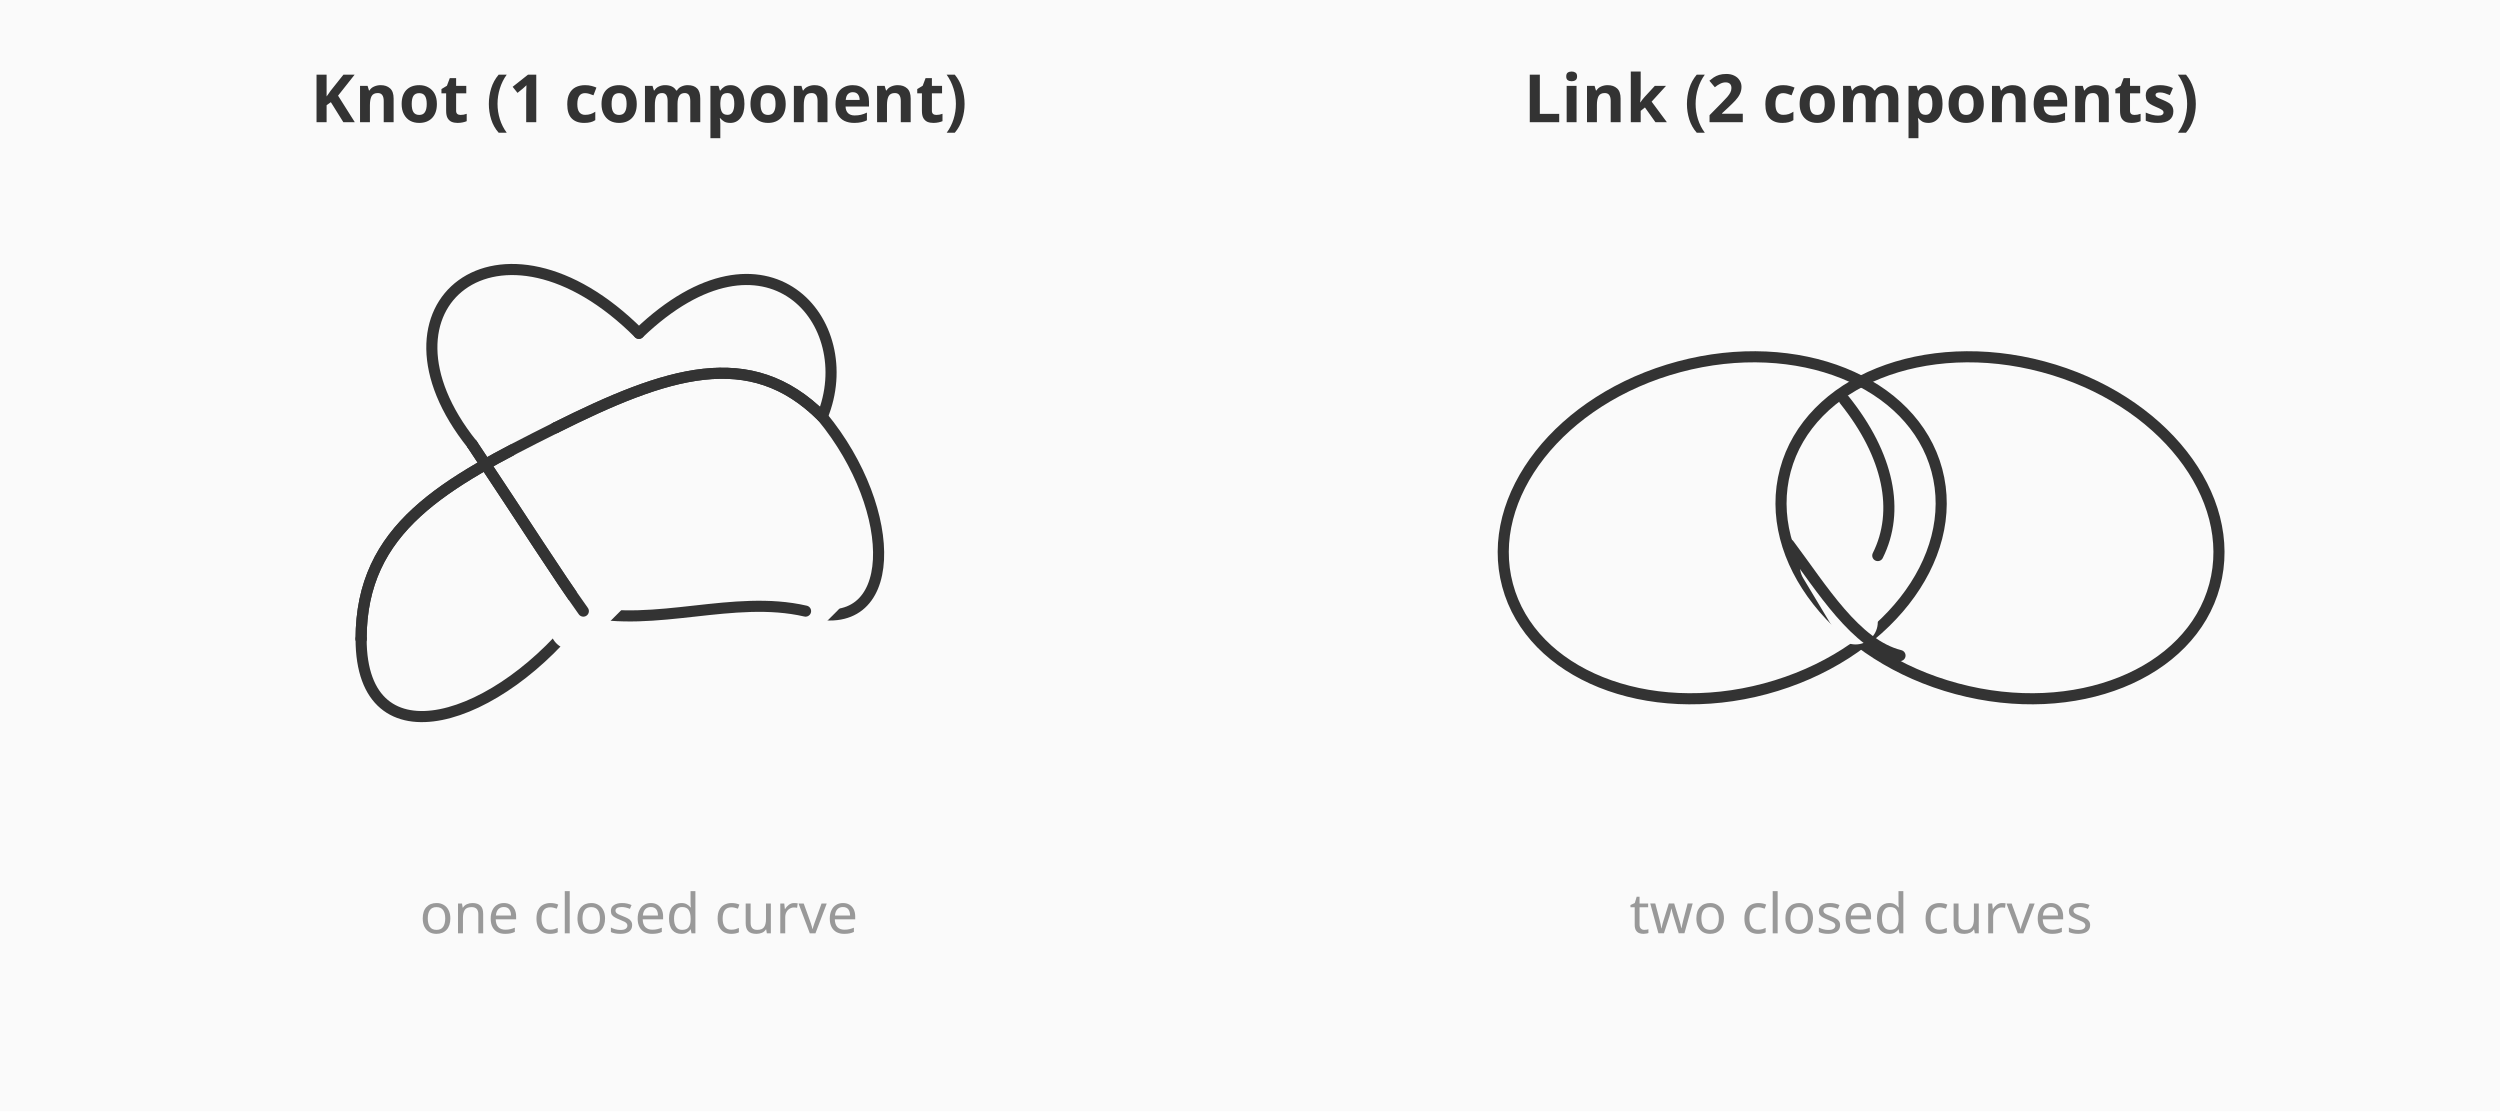
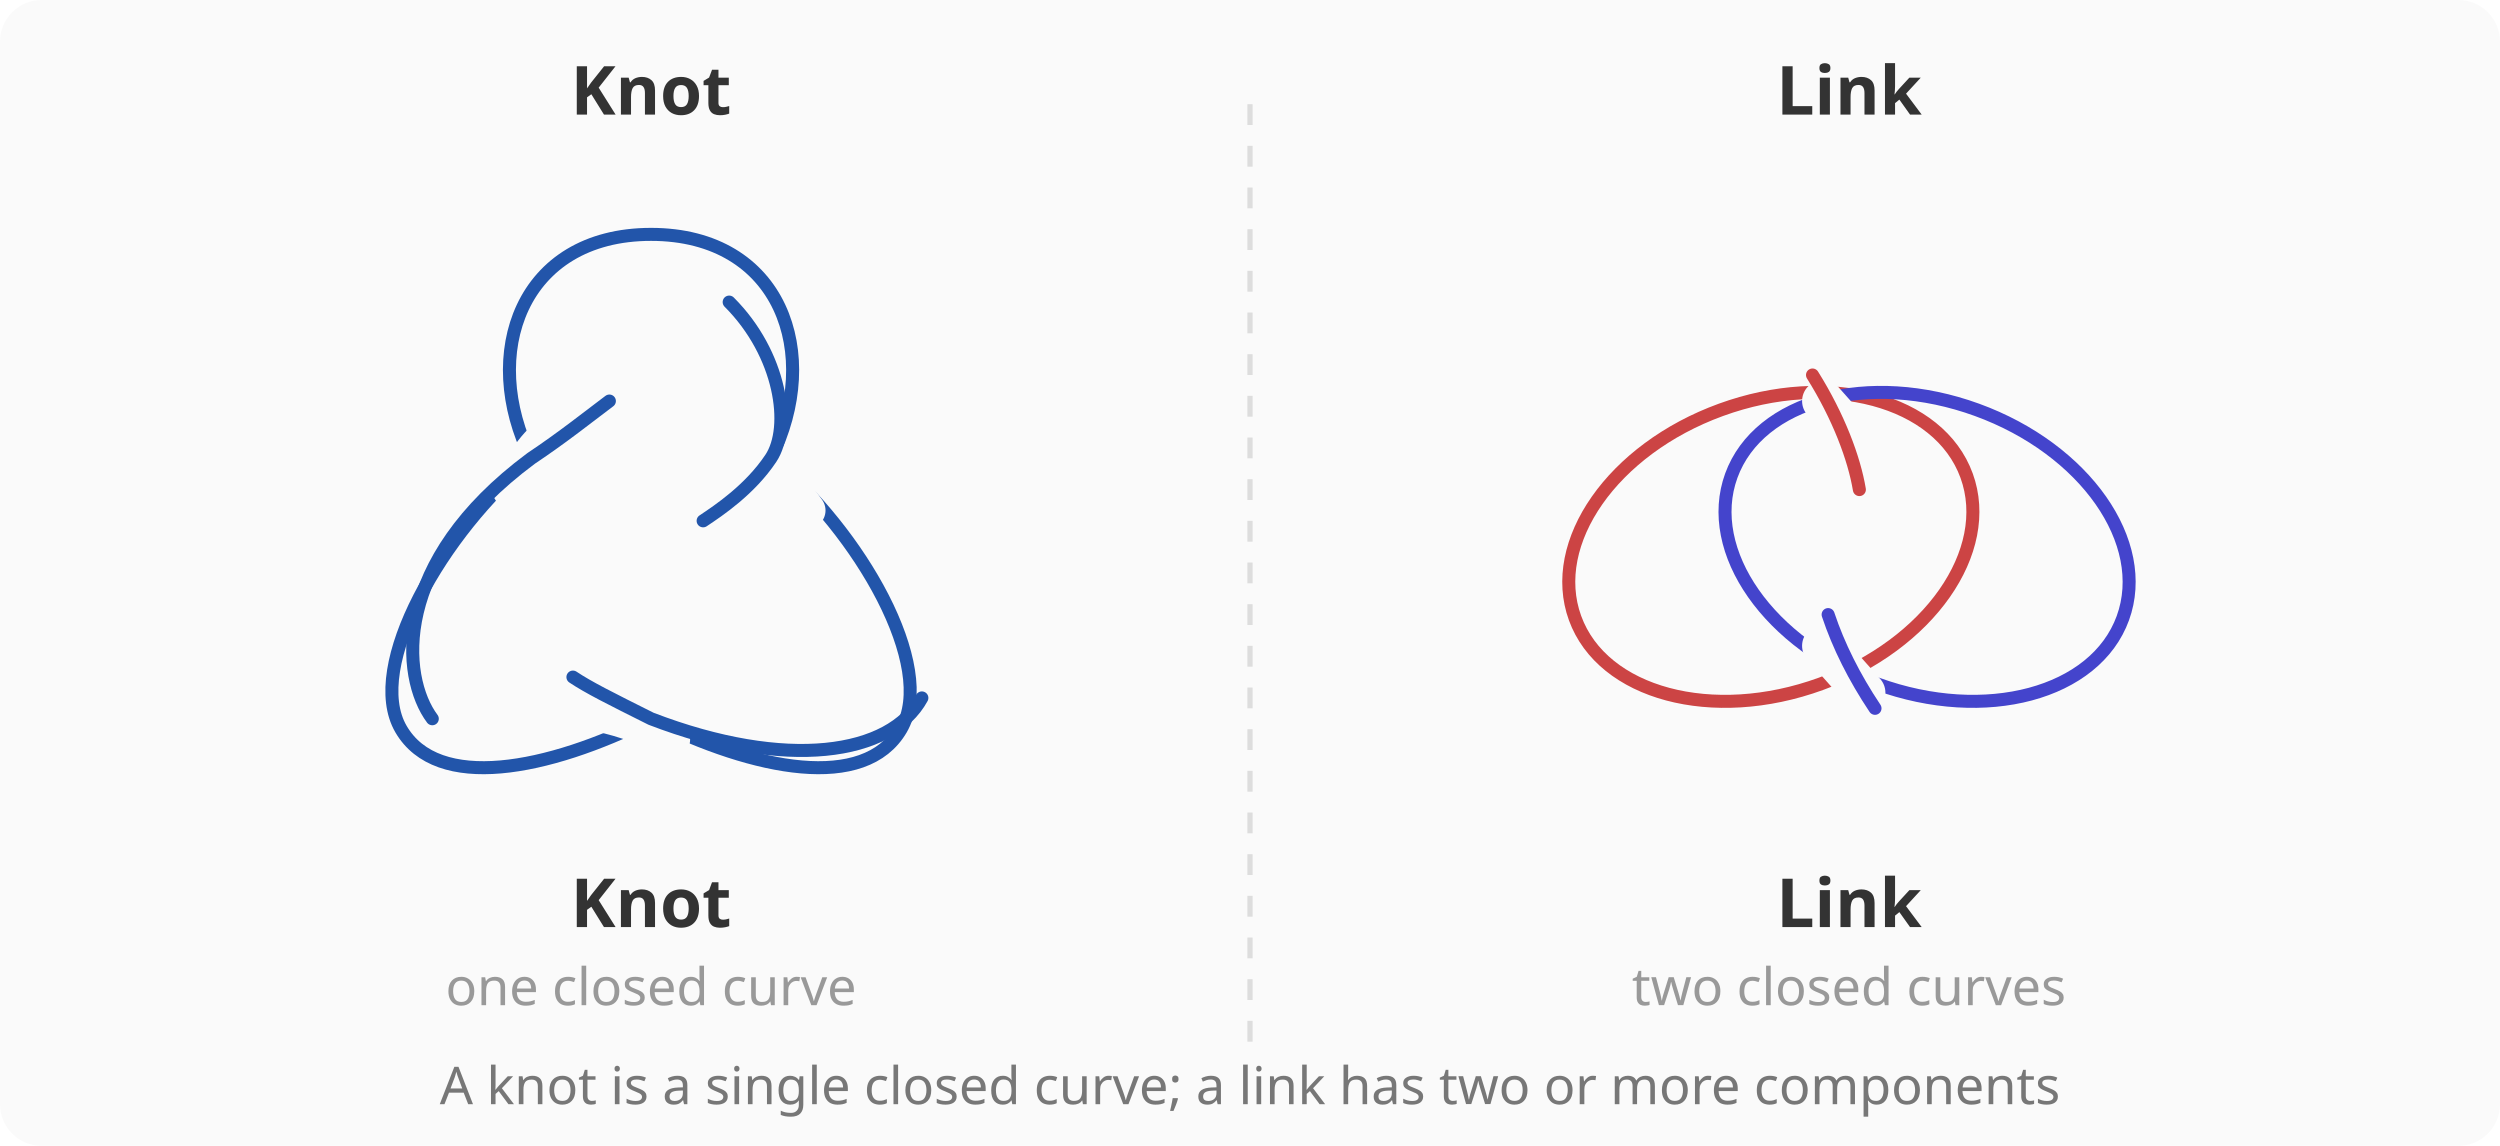
- <svg xmlns="http://www.w3.org/2000/svg" viewBox="0 0 450 200">
-   <rect width="450" height="200" fill="#fafafa" />
-   <text x="115" y="22" text-anchor="middle" font-family="system-ui, sans-serif" font-size="12" fill="#333" font-weight="bold">Knot (1 component)</text>
-   <path d="M 115,60 C 90,35 65,55 85,80" fill="none" stroke="#333" stroke-width="2" stroke-linecap="round" />
-   <path d="M 85,80 C 95,95 100,103 105,110" fill="none" stroke="#333" stroke-width="2" stroke-linecap="round" />
-   <path d="M 105,110 C 90,130 65,138 65,115" fill="none" stroke="#333" stroke-width="2" stroke-linecap="round" />
-   <path d="M 65,115 C 65,95 80,87 100,77" fill="none" stroke="#333" stroke-width="2" stroke-linecap="round" />
-   <line x1="96" y1="80" x2="104" y2="74" stroke="#fafafa" stroke-width="8" stroke-linecap="round" />
-   <path d="M 100,77 C 120,67 135,62 148,75" fill="none" stroke="#333" stroke-width="2" stroke-linecap="round" />
-   <path d="M 148,75 C 162,92 162,115 145,110" fill="none" stroke="#333" stroke-width="2" stroke-linecap="round" />
-   <line x1="142" y1="113" x2="148" y2="107" stroke="#fafafa" stroke-width="8" stroke-linecap="round" />
-   <path d="M 145,110 C 132,107 118,113 105,110" fill="none" stroke="#333" stroke-width="2" stroke-linecap="round" />
-   <path d="M 115,60 C 138,38 155,58 148,75" fill="none" stroke="#333" stroke-width="2" stroke-linecap="round" />
-   <line x1="103" y1="113" x2="109" y2="107" stroke="#fafafa" stroke-width="8" stroke-linecap="round" />
-   <path d="M 85,80 C 95,95 100,103 105,110" fill="none" stroke="#333" stroke-width="2" stroke-linecap="round" />
-   <path d="M 100,77 C 120,67 135,62 148,75" fill="none" stroke="#333" stroke-width="2" stroke-linecap="round" />
-   <path d="M 65,115 C 65,95 80,87 100,77" fill="none" stroke="#333" stroke-width="2" stroke-linecap="round" />
-   <text x="115" y="168" text-anchor="middle" font-family="system-ui, sans-serif" font-size="10" fill="#999">one closed curve</text>
-   <text x="335" y="22" text-anchor="middle" font-family="system-ui, sans-serif" font-size="12" fill="#333" font-weight="bold">Link (2 components)</text>
-   <ellipse cx="310" cy="95" rx="40" ry="30" fill="none" stroke="#333" stroke-width="2" transform="rotate(-15, 310, 95)" />
-   <line x1="336" y1="78" x2="342" y2="88" stroke="#fafafa" stroke-width="8" stroke-linecap="round" />
-   <ellipse cx="360" cy="95" rx="40" ry="30" fill="none" stroke="#333" stroke-width="2" transform="rotate(15, 360, 95)" />
-   <line x1="328" y1="102" x2="334" y2="112" stroke="#fafafa" stroke-width="8" stroke-linecap="round" />
-   <path d="M 332,72 C 340,82 342,92 338,100" fill="none" stroke="#333" stroke-width="2" stroke-linecap="round" />
-   <path d="M 322,98 C 328,106 334,116 342,118" fill="none" stroke="#333" stroke-width="2" stroke-linecap="round" />
-   <text x="335" y="168" text-anchor="middle" font-family="system-ui, sans-serif" font-size="10" fill="#999">two closed curves</text>
+ <svg xmlns="http://www.w3.org/2000/svg" viewBox="0 0 480 220">
+   <rect width="480" height="220" fill="#fafafa" rx="8" />
+   <line x1="240" y1="20" x2="240" y2="200" stroke="#ddd" stroke-width="1" stroke-dasharray="4,4" />
+   <text x="125" y="22" text-anchor="middle" font-family="system-ui, sans-serif" font-size="13" fill="#333" font-weight="bold">Knot</text>
+   <path d="M 102,88 C 92,68 100,45 125,45 C 150,45 158,68 148,88" fill="none" stroke="#2255aa" stroke-width="2.5" stroke-linecap="round" stroke-linejoin="round" />
+   <path d="M 148,88 C 165,102 180,128 173,140 C 166,152 145,148 125,138" fill="none" stroke="#2255aa" stroke-width="2.5" stroke-linecap="round" stroke-linejoin="round" />
+   <path d="M 125,138 C 105,148 84,152 77,140 C 70,128 85,102 102,88" fill="none" stroke="#2255aa" stroke-width="2.5" stroke-linecap="round" stroke-linejoin="round" />
+   <path d="M 144,83 C 148,88 152,94 155,98" fill="none" stroke="#fafafa" stroke-width="7" stroke-linecap="round" />
+   <path d="M 129,142 C 125,140 120,138 115,137" fill="none" stroke="#fafafa" stroke-width="7" stroke-linecap="round" />
+   <path d="M 98,94 C 100,90 102,86 106,83" fill="none" stroke="#fafafa" stroke-width="7" stroke-linecap="round" />
+   <path d="M 140,58 C 150,68 152,82 148,88 C 144,94 138,98 135,100" fill="none" stroke="#2255aa" stroke-width="2.5" stroke-linecap="round" stroke-linejoin="round" />
+   <path d="M 177,134 C 171,145 151,148 125,138 C 117,134 113,132 110,130" fill="none" stroke="#2255aa" stroke-width="2.5" stroke-linecap="round" stroke-linejoin="round" />
+   <path d="M 83,138 C 77,130 75,108 102,88 C 108,84 113,80 117,77" fill="none" stroke="#2255aa" stroke-width="2.5" stroke-linecap="round" stroke-linejoin="round" />
+   <text x="125" y="178" text-anchor="middle" font-family="system-ui, sans-serif" font-size="13" fill="#333" font-weight="bold">Knot</text>
+   <text x="125" y="193" text-anchor="middle" font-family="system-ui, sans-serif" font-size="10" fill="#999">one closed curve</text>
+   <text x="355" y="22" text-anchor="middle" font-family="system-ui, sans-serif" font-size="13" fill="#333" font-weight="bold">Link</text>
+   <ellipse cx="340" cy="105" rx="40" ry="28" fill="none" stroke="#cc4444" stroke-width="2.5" stroke-linecap="round" transform="rotate(-20, 340, 105)" />
+   <ellipse cx="370" cy="105" rx="40" ry="28" fill="none" stroke="#4444cc" stroke-width="2.5" stroke-linecap="round" transform="rotate(20, 370, 105)" />
+   <line x1="350" y1="77" x2="358" y2="86" stroke="#fafafa" stroke-width="8" stroke-linecap="round" />
+   <line x1="350" y1="124" x2="358" y2="133" stroke="#fafafa" stroke-width="8" stroke-linecap="round" />
+   <path d="M 348,72 C 353,80 356,88 357,94" fill="none" stroke="#cc4444" stroke-width="2.5" stroke-linecap="round" />
+   <path d="M 351,118 C 353,124 356,130 360,136" fill="none" stroke="#4444cc" stroke-width="2.5" stroke-linecap="round" />
+   <text x="355" y="178" text-anchor="middle" font-family="system-ui, sans-serif" font-size="13" fill="#333" font-weight="bold">Link</text>
+   <text x="355" y="193" text-anchor="middle" font-family="system-ui, sans-serif" font-size="10" fill="#999">two closed curves</text>
+   <text x="240" y="212" text-anchor="middle" font-family="system-ui, sans-serif" font-size="10" fill="#777">A knot is a single closed curve; a link has two or more components</text>
</svg>
